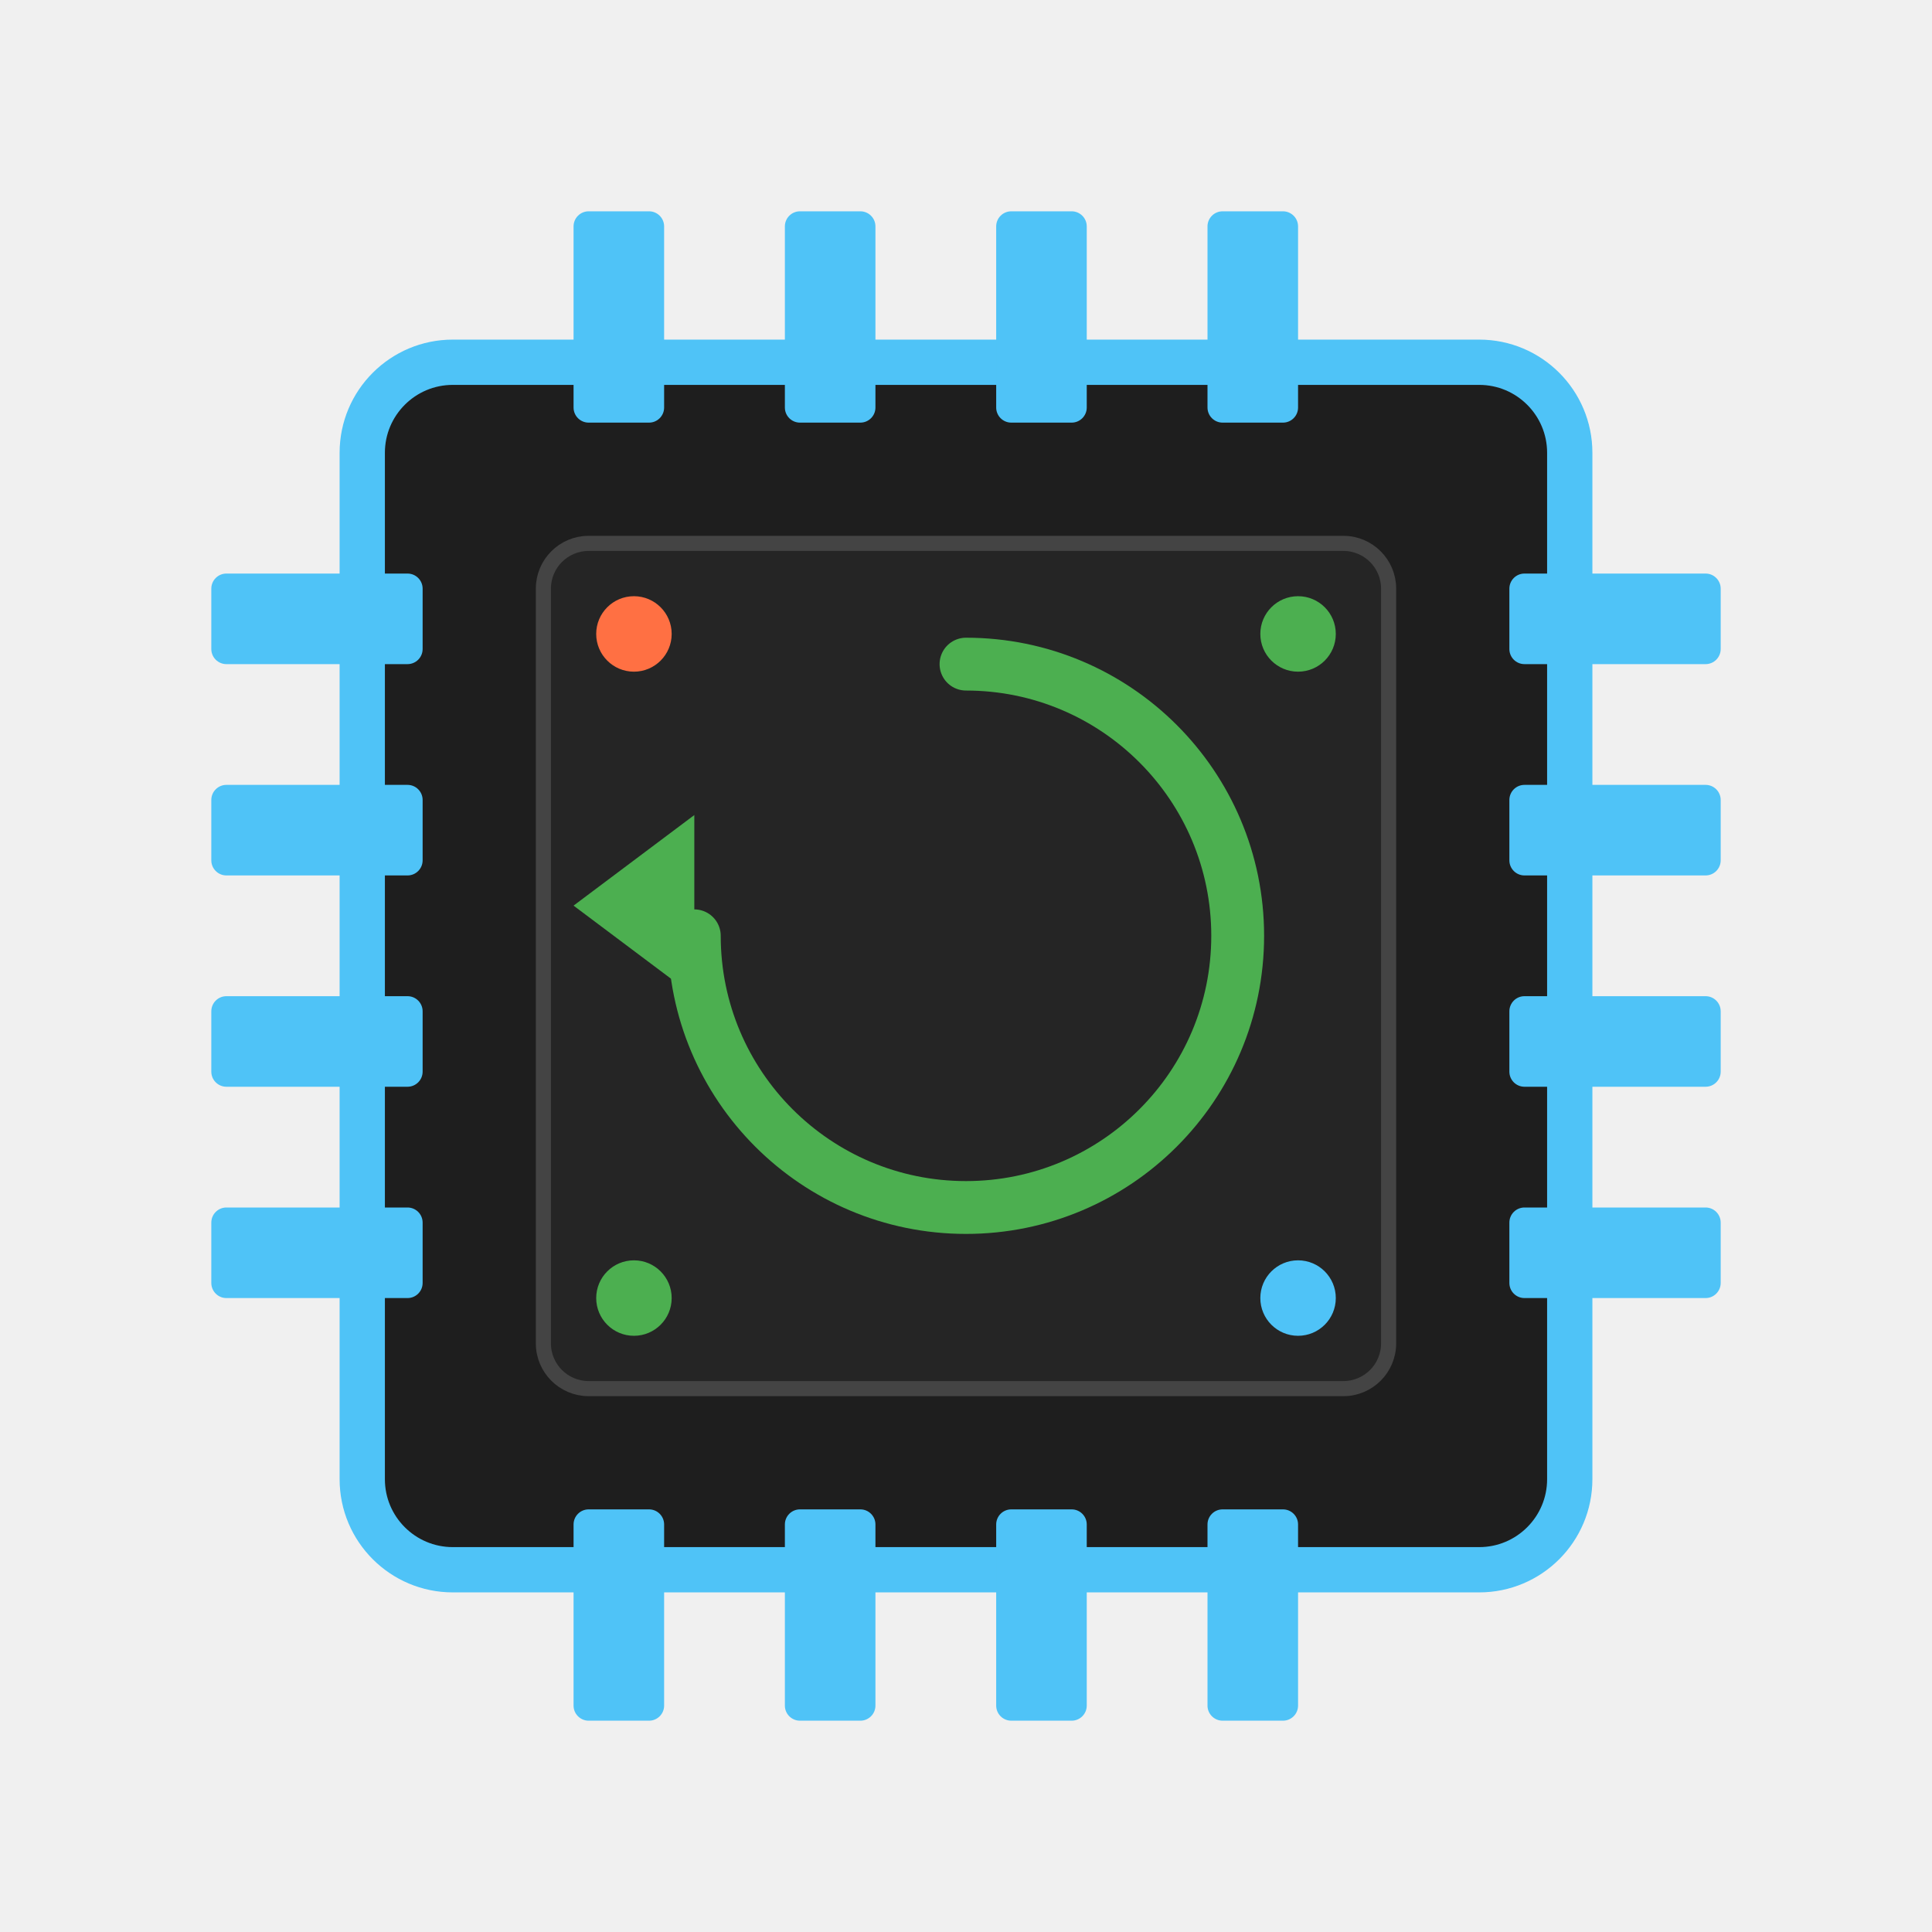
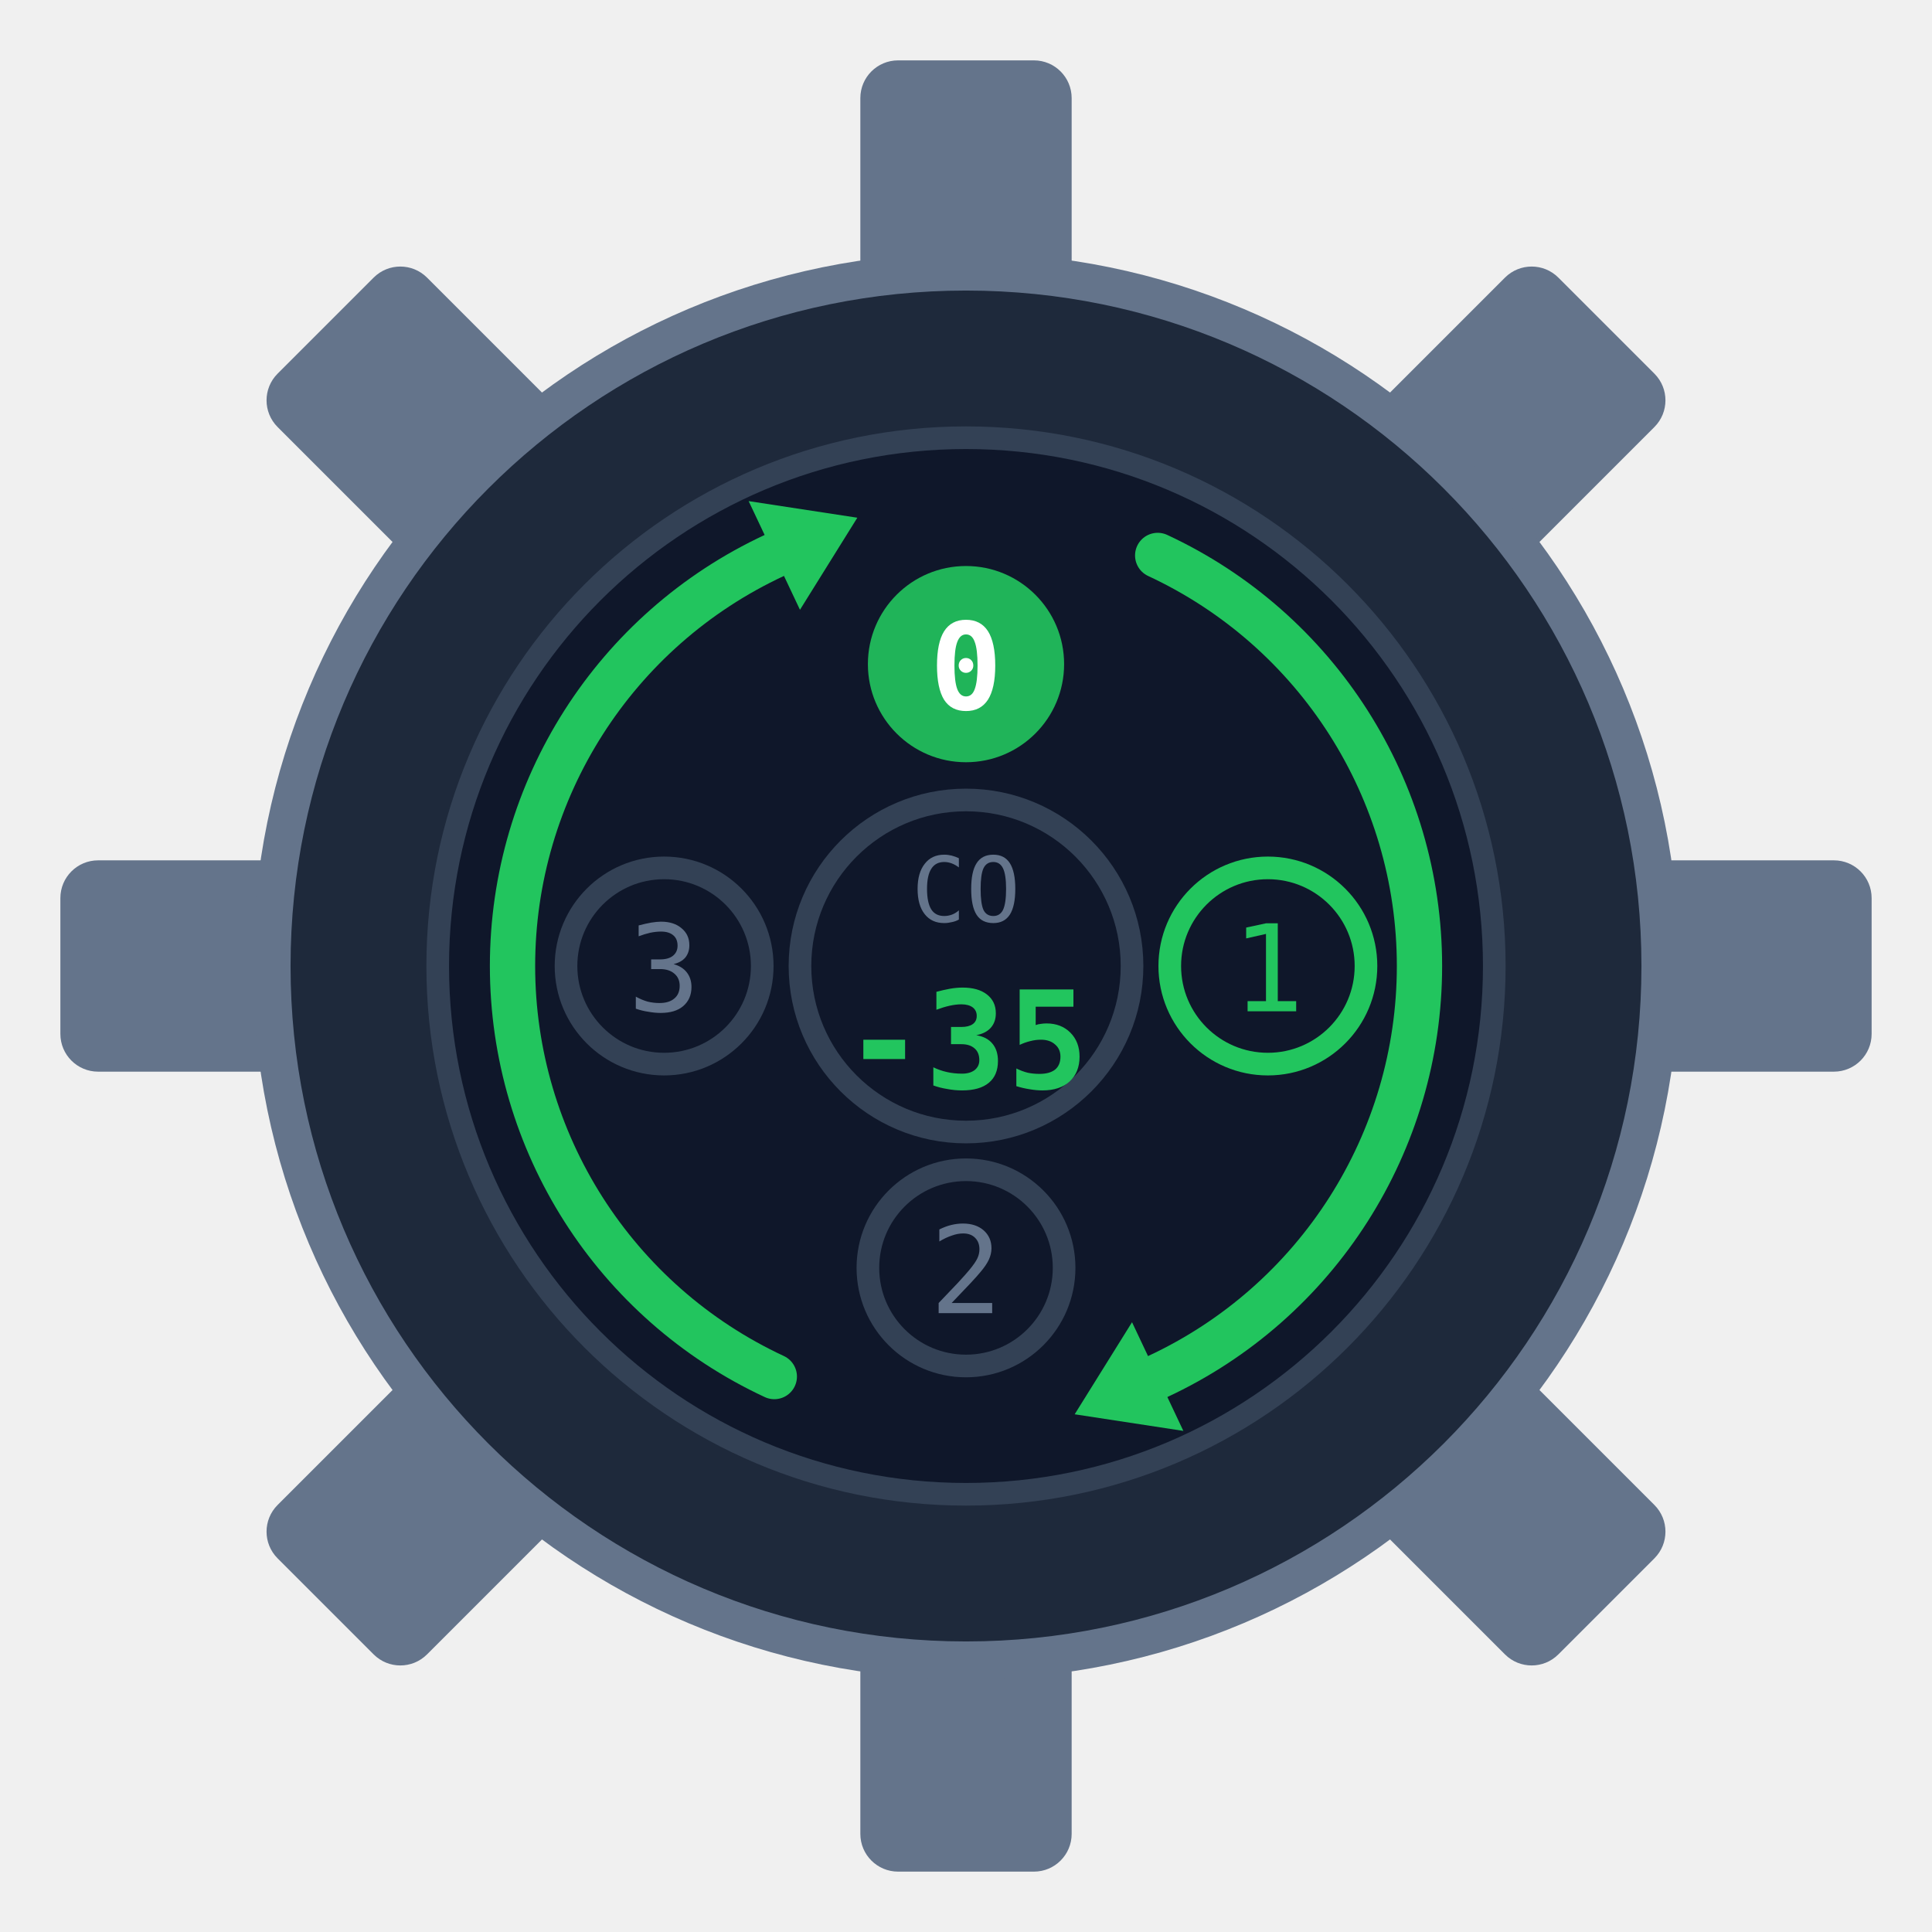
<svg xmlns="http://www.w3.org/2000/svg" viewBox="0 0 128 128">
-   <rect x="24" y="24" width="80" height="80" rx="6" fill="#1e1e1e" stroke="#4fc3f7" stroke-width="3" />
-   <rect x="38" y="14" width="6" height="14" rx="1" fill="#4fc3f7" />
-   <rect x="52" y="14" width="6" height="14" rx="1" fill="#4fc3f7" />
-   <rect x="66" y="14" width="6" height="14" rx="1" fill="#4fc3f7" />
-   <rect x="80" y="14" width="6" height="14" rx="1" fill="#4fc3f7" />
-   <rect x="38" y="100" width="6" height="14" rx="1" fill="#4fc3f7" />
-   <rect x="52" y="100" width="6" height="14" rx="1" fill="#4fc3f7" />
-   <rect x="66" y="100" width="6" height="14" rx="1" fill="#4fc3f7" />
-   <rect x="80" y="100" width="6" height="14" rx="1" fill="#4fc3f7" />
-   <rect x="14" y="38" width="14" height="6" rx="1" fill="#4fc3f7" />
-   <rect x="14" y="52" width="14" height="6" rx="1" fill="#4fc3f7" />
-   <rect x="14" y="66" width="14" height="6" rx="1" fill="#4fc3f7" />
-   <rect x="14" y="80" width="14" height="6" rx="1" fill="#4fc3f7" />
-   <rect x="100" y="38" width="14" height="6" rx="1" fill="#4fc3f7" />
-   <rect x="100" y="52" width="14" height="6" rx="1" fill="#4fc3f7" />
-   <rect x="100" y="66" width="14" height="6" rx="1" fill="#4fc3f7" />
-   <rect x="100" y="80" width="14" height="6" rx="1" fill="#4fc3f7" />
-   <rect x="36" y="36" width="56" height="56" rx="3" fill="#252525" stroke="#444" stroke-width="1" />
-   <path d="M 64 44 A 18 18 0 1 1 46 62" fill="none" stroke="#4caf50" stroke-width="3.5" stroke-linecap="round" />
-   <polygon points="46,54 46,66 38,60" fill="#4caf50" />
-   <circle cx="42" cy="42" r="2.5" fill="#ff7043" />
-   <circle cx="86" cy="42" r="2.5" fill="#4caf50" />
-   <circle cx="42" cy="86" r="2.5" fill="#4caf50" />
-   <circle cx="86" cy="86" r="2.5" fill="#4fc3f7" />
+   <g fill="#64748b">
+     <rect x="57" y="4" width="14" height="16" rx="2.5" />
+     <rect x="57" y="4" width="14" height="16" rx="2.5" transform="rotate(45 64 64)" />
+     <rect x="57" y="4" width="14" height="16" rx="2.5" transform="rotate(90 64 64)" />
+     <rect x="57" y="4" width="14" height="16" rx="2.5" transform="rotate(135 64 64)" />
+     <rect x="57" y="4" width="14" height="16" rx="2.5" transform="rotate(180 64 64)" />
+     <rect x="57" y="4" width="14" height="16" rx="2.5" transform="rotate(225 64 64)" />
+     <rect x="57" y="4" width="14" height="16" rx="2.5" transform="rotate(270 64 64)" />
+     <rect x="57" y="4" width="14" height="16" rx="2.5" transform="rotate(315 64 64)" />
+   </g>
+   <circle cx="64" cy="64" r="46" fill="#1e293b" stroke="#64748b" stroke-width="2.5" />
+   <circle cx="64" cy="64" r="35" fill="#0f172a" stroke="#334155" stroke-width="1.5" />
+   <path d="M 76.7 36.8 A 30 30 0 0 1 76.7 91.2" fill="none" stroke="#22c55e" stroke-width="3" stroke-linecap="round" />
+   <polygon points="71.2,93.7 78.4,94.8 75.0,87.6" fill="#22c55e" />
+   <path d="M 51.3 91.2 A 30 30 0 0 1 51.3 36.8" fill="none" stroke="#22c55e" stroke-width="3" stroke-linecap="round" />
+   <polygon points="56.8,34.3 49.6,33.2 53.0,40.4" fill="#22c55e" />
+   <circle cx="64" cy="44" r="6.5" fill="#22c55e" opacity="0.9" />
+   <text x="64" y="47" font-family="monospace" font-size="8" fill="#fff" text-anchor="middle" font-weight="bold">0</text>
+   <circle cx="84" cy="64" r="6.5" fill="#0f172a" stroke="#22c55e" stroke-width="1.5" />
+   <text x="84" y="67" font-family="monospace" font-size="8" fill="#22c55e" text-anchor="middle">1</text>
+   <circle cx="64" cy="84" r="6.5" fill="#0f172a" stroke="#334155" stroke-width="1.5" />
+   <text x="64" y="87" font-family="monospace" font-size="8" fill="#64748b" text-anchor="middle">2</text>
+   <circle cx="44" cy="64" r="6.5" fill="#0f172a" stroke="#334155" stroke-width="1.5" />
+   <text x="44" y="67" font-family="monospace" font-size="8" fill="#64748b" text-anchor="middle">3</text>
+   <circle cx="64" cy="64" r="11" fill="#0f172a" stroke="#334155" stroke-width="1.5" />
+   <text x="64" y="59" font-family="monospace" font-size="6" fill="#64748b" text-anchor="middle" dominant-baseline="central">CO</text>
+   <text x="64" y="69" font-family="monospace" font-size="9" fill="#22c55e" text-anchor="middle" dominant-baseline="central" font-weight="bold">-35</text>
</svg>
